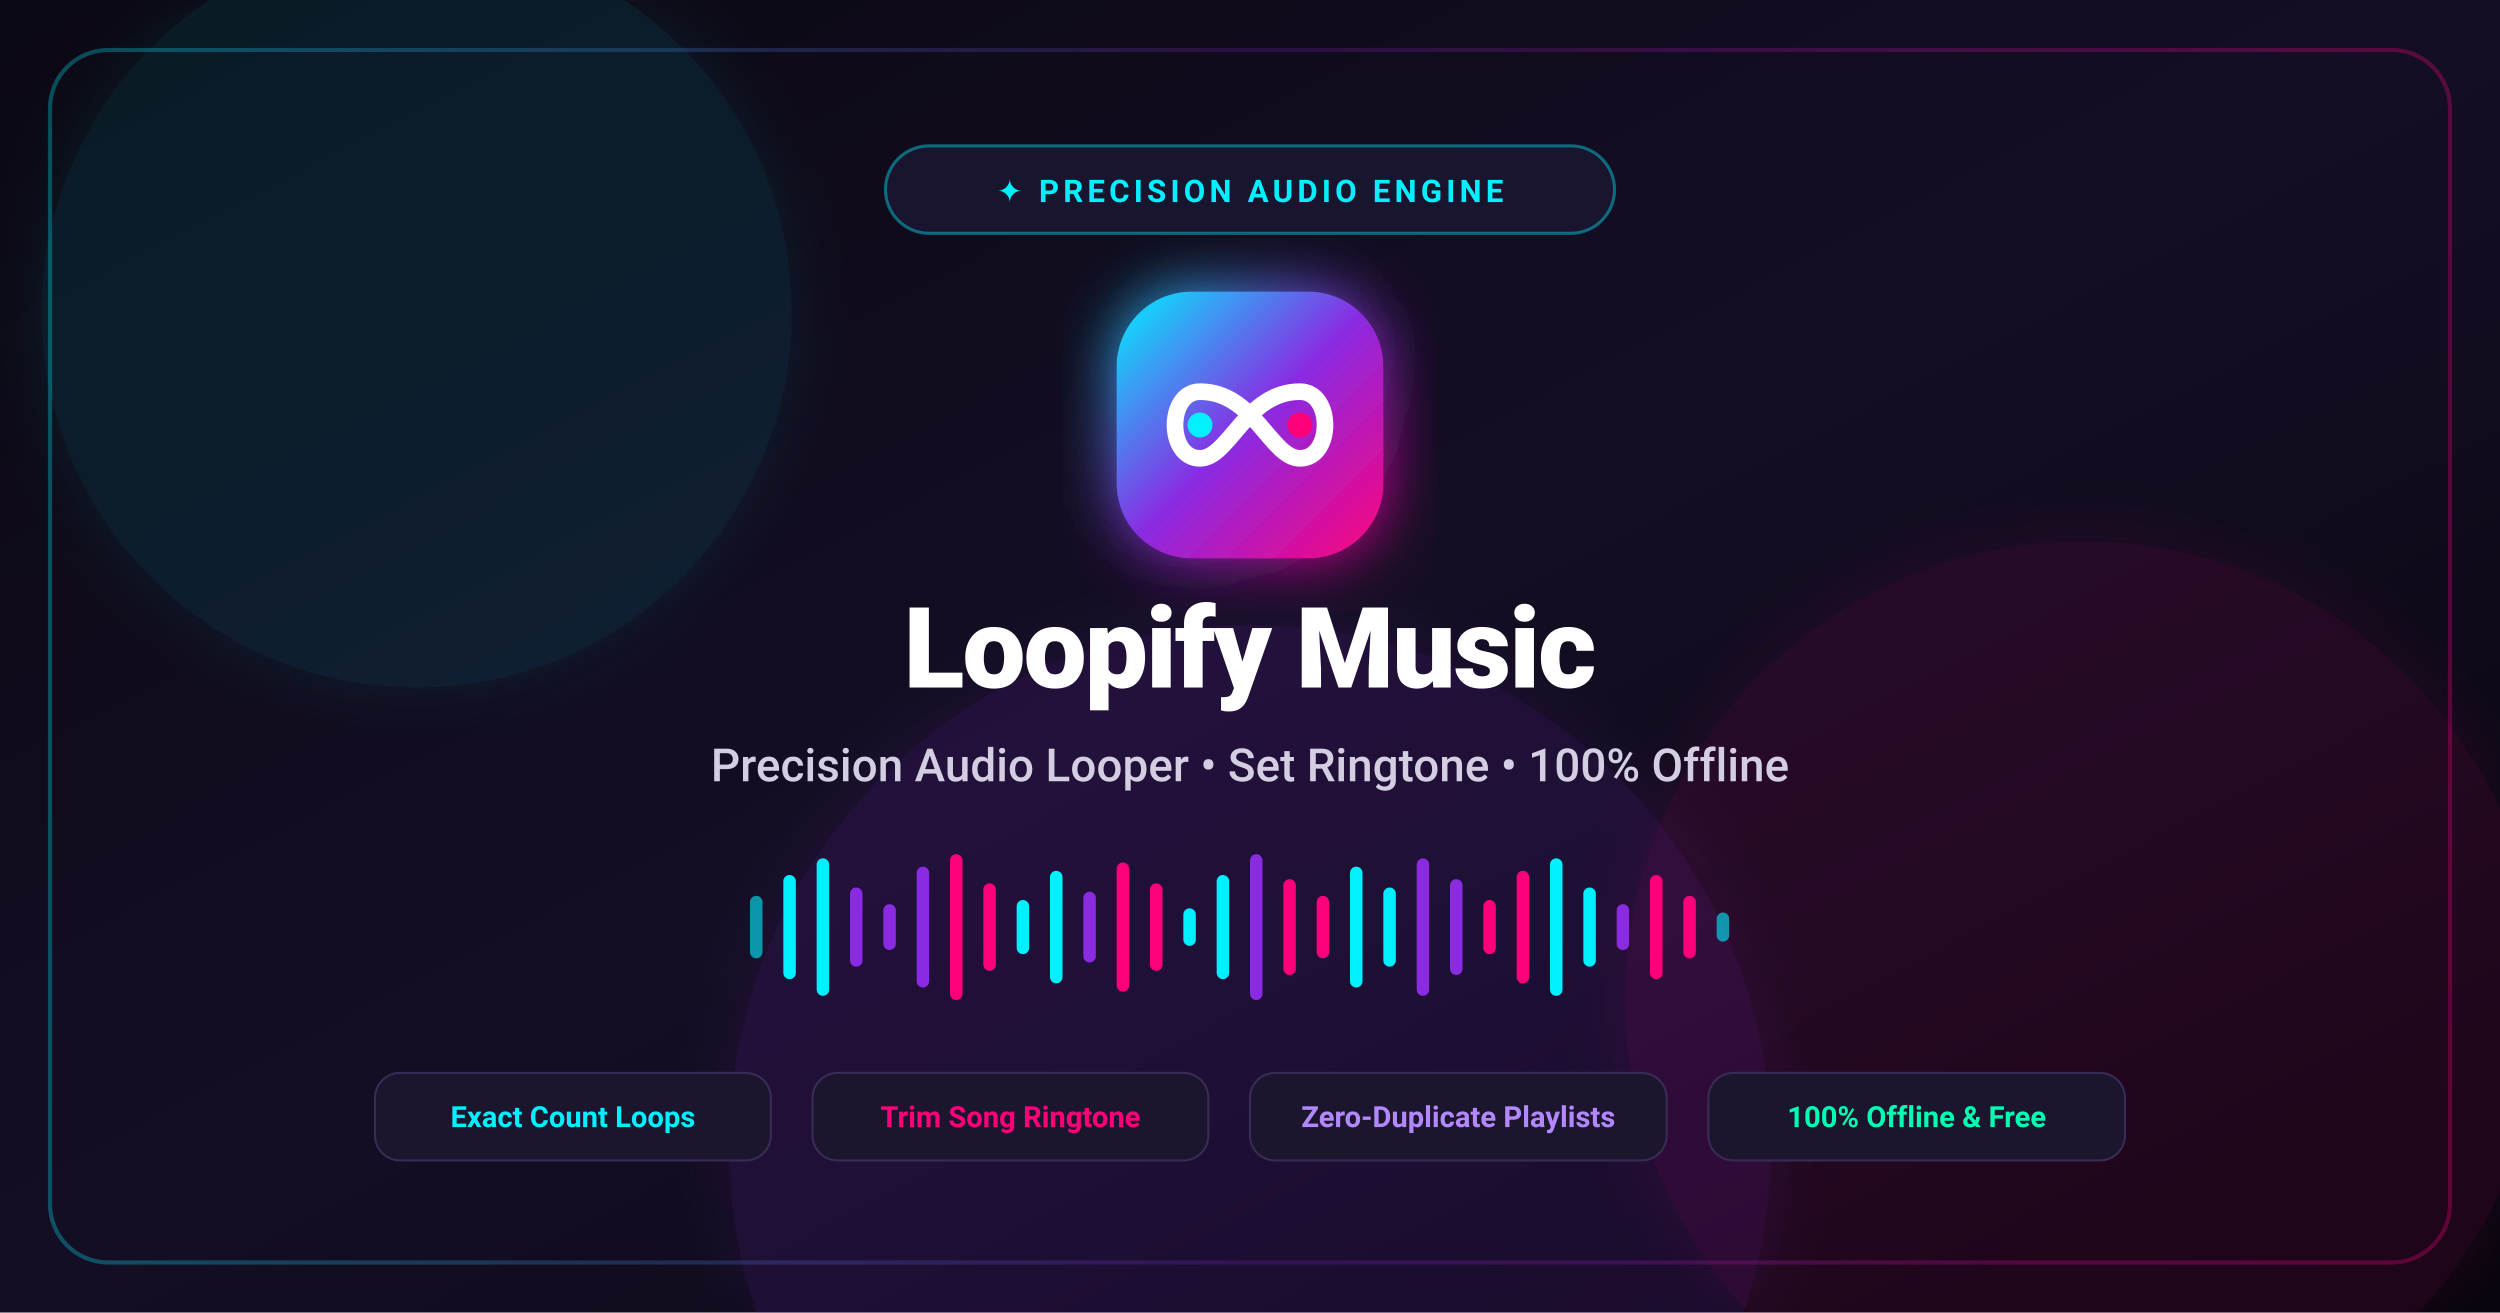
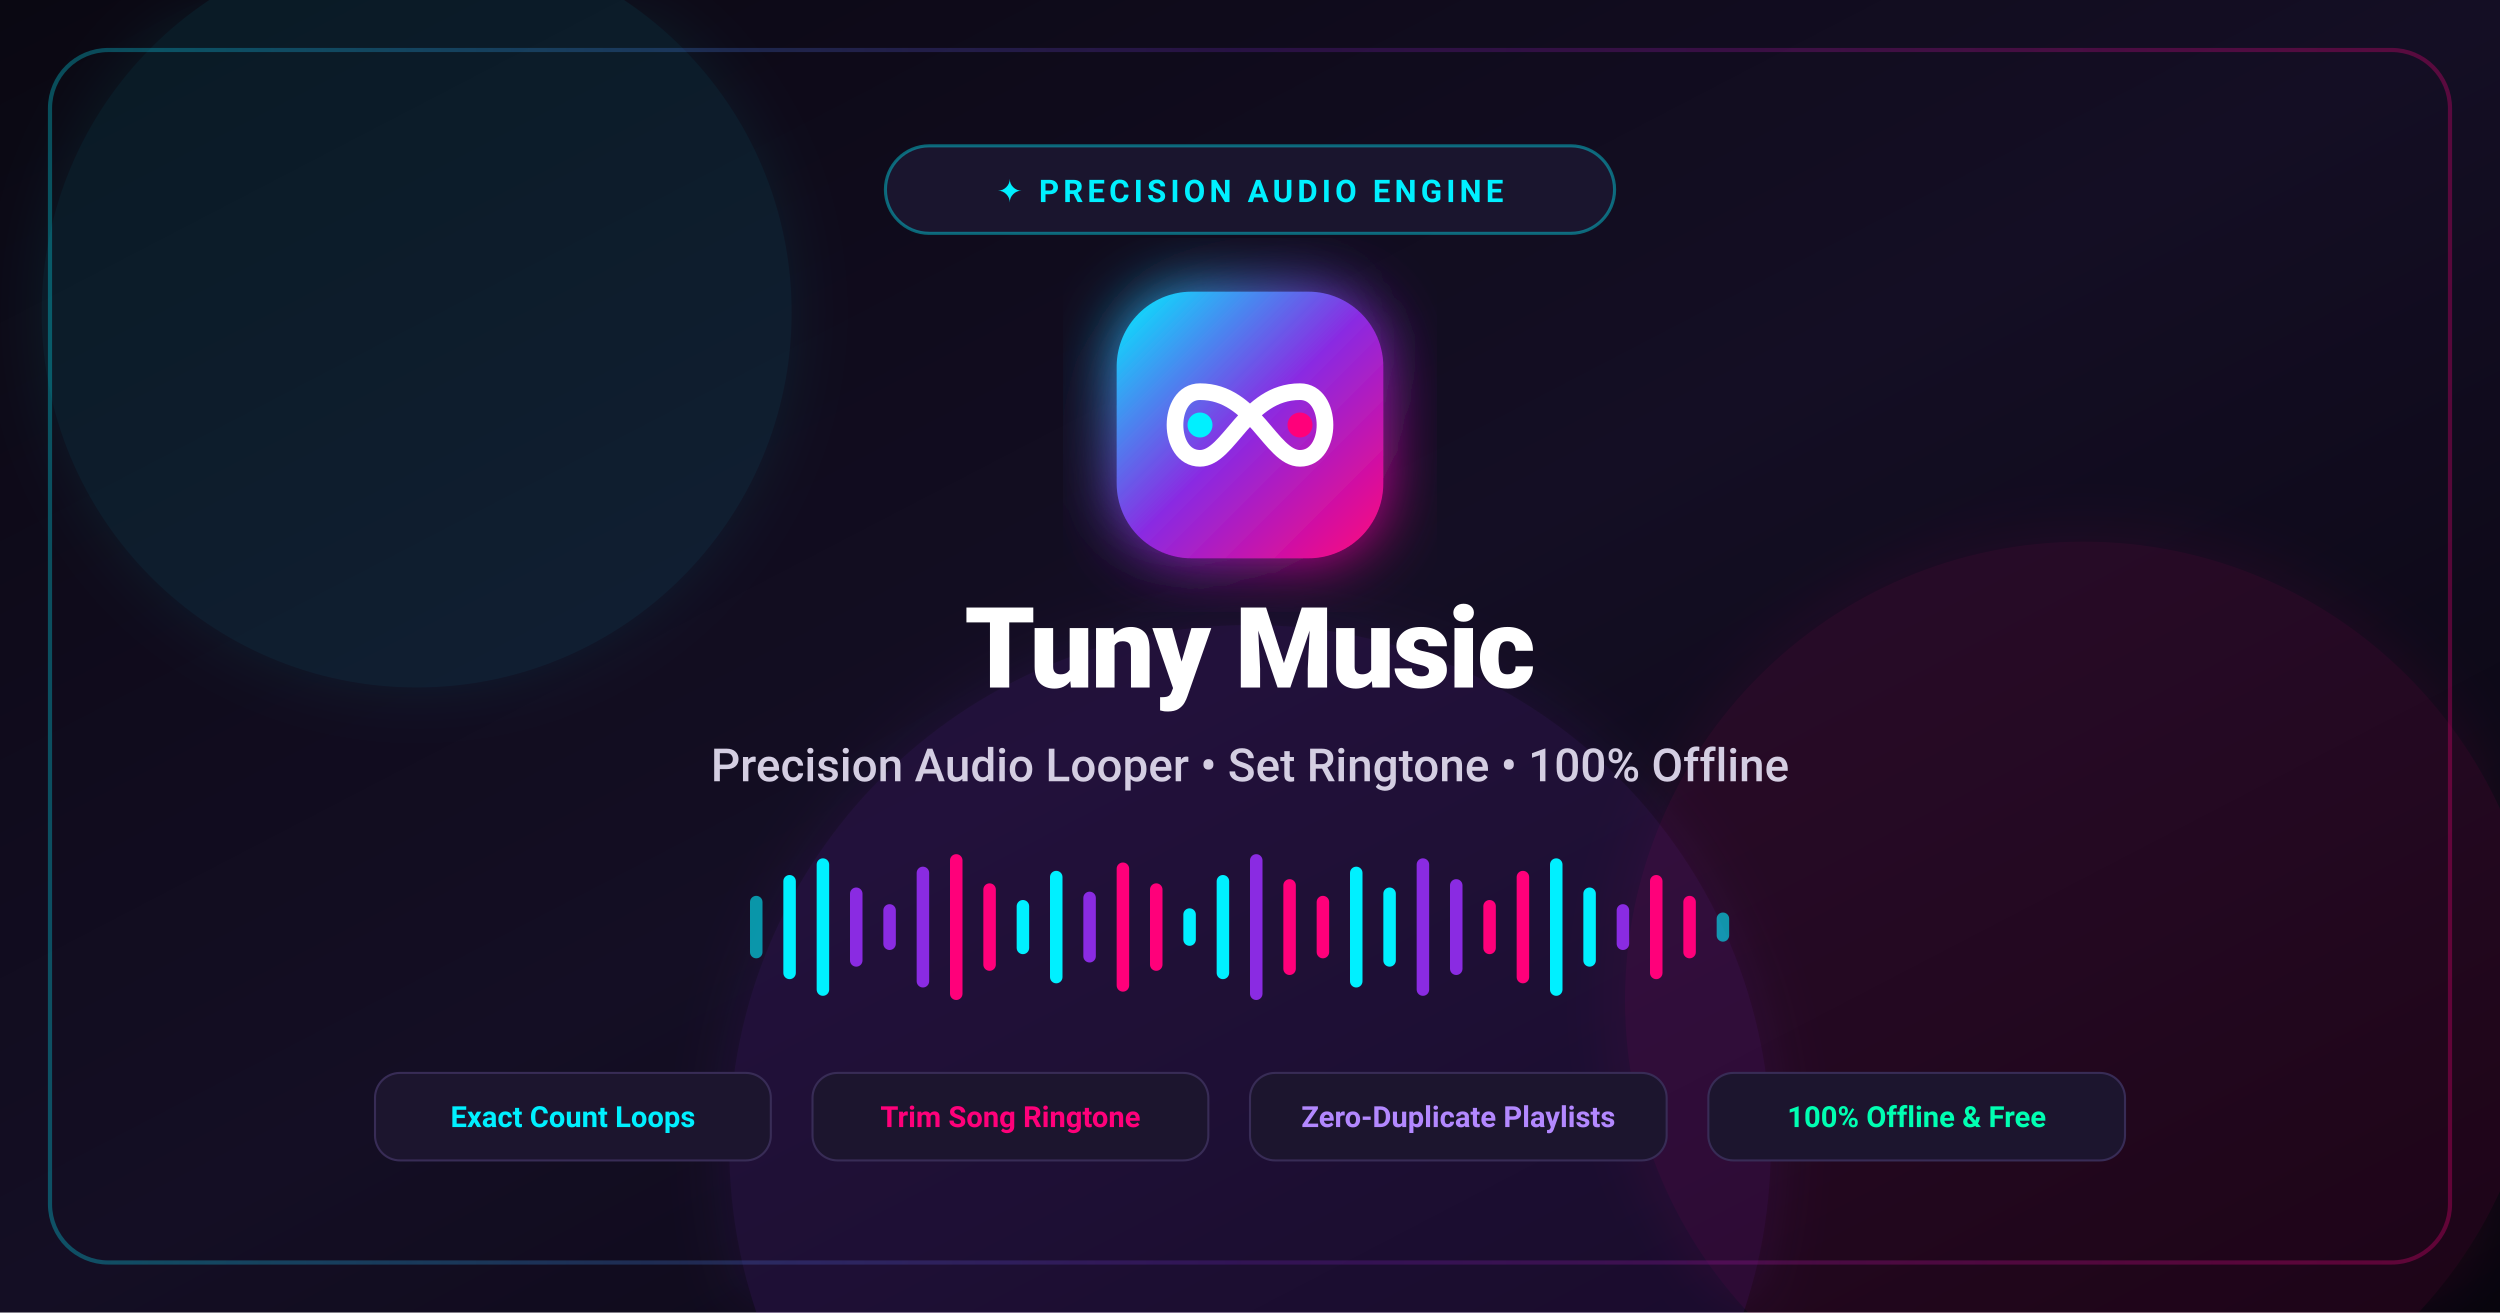
<svg xmlns="http://www.w3.org/2000/svg" width="1200" height="630" viewBox="0 0 1200 630">
  <defs>
    <linearGradient id="bgGrad" x1="0%" y1="0%" x2="100%" y2="100%">
      <stop offset="0%" stop-color="#0A0812" />
      <stop offset="50%" stop-color="#140E24" />
      <stop offset="100%" stop-color="#07050D" />
    </linearGradient>
    <linearGradient id="neonGrad" x1="0%" y1="0%" x2="100%" y2="100%">
      <stop offset="0%" stop-color="#00F0FF" />
      <stop offset="50%" stop-color="#8A2BE2" />
      <stop offset="100%" stop-color="#FF007A" />
    </linearGradient>
    <linearGradient id="glowGrad" x1="0%" y1="0%" x2="100%" y2="0%">
      <stop offset="0%" stop-color="#00F0FF" stop-opacity="0.3" />
      <stop offset="50%" stop-color="#8A2BE2" stop-opacity="0.2" />
      <stop offset="100%" stop-color="#FF007A" stop-opacity="0.3" />
    </linearGradient>
    <filter id="glow" x="-20%" y="-20%" width="140%" height="140%">
      <feGaussianBlur stdDeviation="15" result="blur" />
      <feComposite in="SourceGraphic" in2="blur" operator="over" />
    </filter>
  </defs>
  <rect width="1200" height="630" fill="url(#bgGrad)" />
  <circle cx="200" cy="150" r="180" fill="#00F0FF" opacity="0.08" filter="url(#glow)" />
  <circle cx="1000" cy="480" r="220" fill="#FF007A" opacity="0.09" filter="url(#glow)" />
  <circle cx="600" cy="550" r="250" fill="#8A2BE2" opacity="0.12" filter="url(#glow)" />
  <rect x="24" y="24" width="1152" height="582" rx="28" fill="none" stroke="url(#glowGrad)" stroke-width="2" />
  <rect x="425" y="70" width="350" height="42" rx="21" fill="#1A152E" stroke="#00F0FF" stroke-width="1.5" stroke-opacity="0.4" />
  <text x="600" y="97" font-family="-apple-system, BlinkMacSystemFont, 'Segoe UI', Roboto, sans-serif" font-size="15" font-weight="700" fill="#00F0FF" text-anchor="middle" letter-spacing="2">✦ PRECISION AUDIO ENGINE</text>
  <g transform="translate(536, 140)">
    <rect width="128" height="128" rx="36" fill="url(#neonGrad)" filter="url(#glow)" />
    <path d="M88 48 C104 48 104 80 88 80 C74 80 66 48 40 48 C24 48 24 80 40 80 C54 80 62 48 88 48 Z" fill="none" stroke="#FFFFFF" stroke-width="8" stroke-linecap="round" stroke-linejoin="round" />
    <circle cx="40" cy="64" r="6" fill="#00F0FF" />
    <circle cx="88" cy="64" r="6" fill="#FF007A" />
  </g>
-   <text x="600" y="330" font-family="-apple-system, BlinkMacSystemFont, 'Segoe UI', Roboto, sans-serif" font-size="54" font-weight="800" fill="#FFFFFF" text-anchor="middle" letter-spacing="-1">Loopify Music</text>
+   <text x="600" y="330" font-family="-apple-system, BlinkMacSystemFont, 'Segoe UI', Roboto, sans-serif" font-size="54" font-weight="800" fill="#FFFFFF" text-anchor="middle" letter-spacing="-1">Tuny Music</text>
  <text x="600" y="375" font-family="-apple-system, BlinkMacSystemFont, 'Segoe UI', Roboto, sans-serif" font-size="22" font-weight="500" fill="#D4CEE2" text-anchor="middle">Precision Audio Looper • Set Ringtone • 100% Offline</text>
  <g transform="translate(360, 410)">
    <rect x="0" y="20" width="6" height="30" rx="3" fill="#00F0FF" opacity="0.6" />
    <rect x="16" y="10" width="6" height="50" rx="3" fill="#00F0FF" />
    <rect x="32" y="2" width="6" height="66" rx="3" fill="#00F0FF" />
    <rect x="48" y="16" width="6" height="38" rx="3" fill="#8A2BE2" />
    <rect x="64" y="24" width="6" height="22" rx="3" fill="#8A2BE2" />
    <rect x="80" y="6" width="6" height="58" rx="3" fill="#8A2BE2" />
    <rect x="96" y="0" width="6" height="70" rx="3" fill="#FF007A" />
    <rect x="112" y="14" width="6" height="42" rx="3" fill="#FF007A" />
    <rect x="128" y="22" width="6" height="26" rx="3" fill="#00F0FF" />
    <rect x="144" y="8" width="6" height="54" rx="3" fill="#00F0FF" />
    <rect x="160" y="18" width="6" height="34" rx="3" fill="#8A2BE2" />
    <rect x="176" y="4" width="6" height="62" rx="3" fill="#FF007A" />
    <rect x="192" y="14" width="6" height="42" rx="3" fill="#FF007A" />
    <rect x="208" y="26" width="6" height="18" rx="3" fill="#00F0FF" />
    <rect x="224" y="10" width="6" height="50" rx="3" fill="#00F0FF" />
    <rect x="240" y="0" width="6" height="70" rx="3" fill="#8A2BE2" />
    <rect x="256" y="12" width="6" height="46" rx="3" fill="#FF007A" />
    <rect x="272" y="20" width="6" height="30" rx="3" fill="#FF007A" />
    <rect x="288" y="6" width="6" height="58" rx="3" fill="#00F0FF" />
    <rect x="304" y="16" width="6" height="38" rx="3" fill="#00F0FF" />
    <rect x="320" y="2" width="6" height="66" rx="3" fill="#8A2BE2" />
    <rect x="336" y="12" width="6" height="46" rx="3" fill="#8A2BE2" />
    <rect x="352" y="22" width="6" height="26" rx="3" fill="#FF007A" />
    <rect x="368" y="8" width="6" height="54" rx="3" fill="#FF007A" />
    <rect x="384" y="2" width="6" height="66" rx="3" fill="#00F0FF" />
    <rect x="400" y="16" width="6" height="38" rx="3" fill="#00F0FF" />
    <rect x="416" y="24" width="6" height="22" rx="3" fill="#8A2BE2" />
    <rect x="432" y="10" width="6" height="50" rx="3" fill="#FF007A" />
    <rect x="448" y="20" width="6" height="30" rx="3" fill="#FF007A" />
    <rect x="464" y="28" width="6" height="14" rx="3" fill="#00F0FF" opacity="0.6" />
  </g>
  <g transform="translate(180, 515)">
    <rect x="0" y="0" width="190" height="42" rx="12" fill="#1C152E" stroke="#382C56" />
    <text x="95" y="26" font-family="-apple-system, BlinkMacSystemFont, 'Segoe UI', Roboto, sans-serif" font-size="14" font-weight="700" fill="#00F0FF" text-anchor="middle">Exact Count Loops</text>
    <rect x="210" y="0" width="190" height="42" rx="12" fill="#1C152E" stroke="#382C56" />
    <text x="305" y="26" font-family="-apple-system, BlinkMacSystemFont, 'Segoe UI', Roboto, sans-serif" font-size="14" font-weight="700" fill="#FF007A" text-anchor="middle">Trim Song Ringtone</text>
    <rect x="420" y="0" width="200" height="42" rx="12" fill="#1C152E" stroke="#382C56" />
    <text x="520" y="26" font-family="-apple-system, BlinkMacSystemFont, 'Segoe UI', Roboto, sans-serif" font-size="14" font-weight="700" fill="#B388FF" text-anchor="middle">Zero-Duplicate Playlists</text>
    <rect x="640" y="0" width="200" height="42" rx="12" fill="#1C152E" stroke="#382C56" />
    <text x="740" y="26" font-family="-apple-system, BlinkMacSystemFont, 'Segoe UI', Roboto, sans-serif" font-size="14" font-weight="700" fill="#00FFB2" text-anchor="middle">100% Offline &amp; Free</text>
  </g>
</svg>
